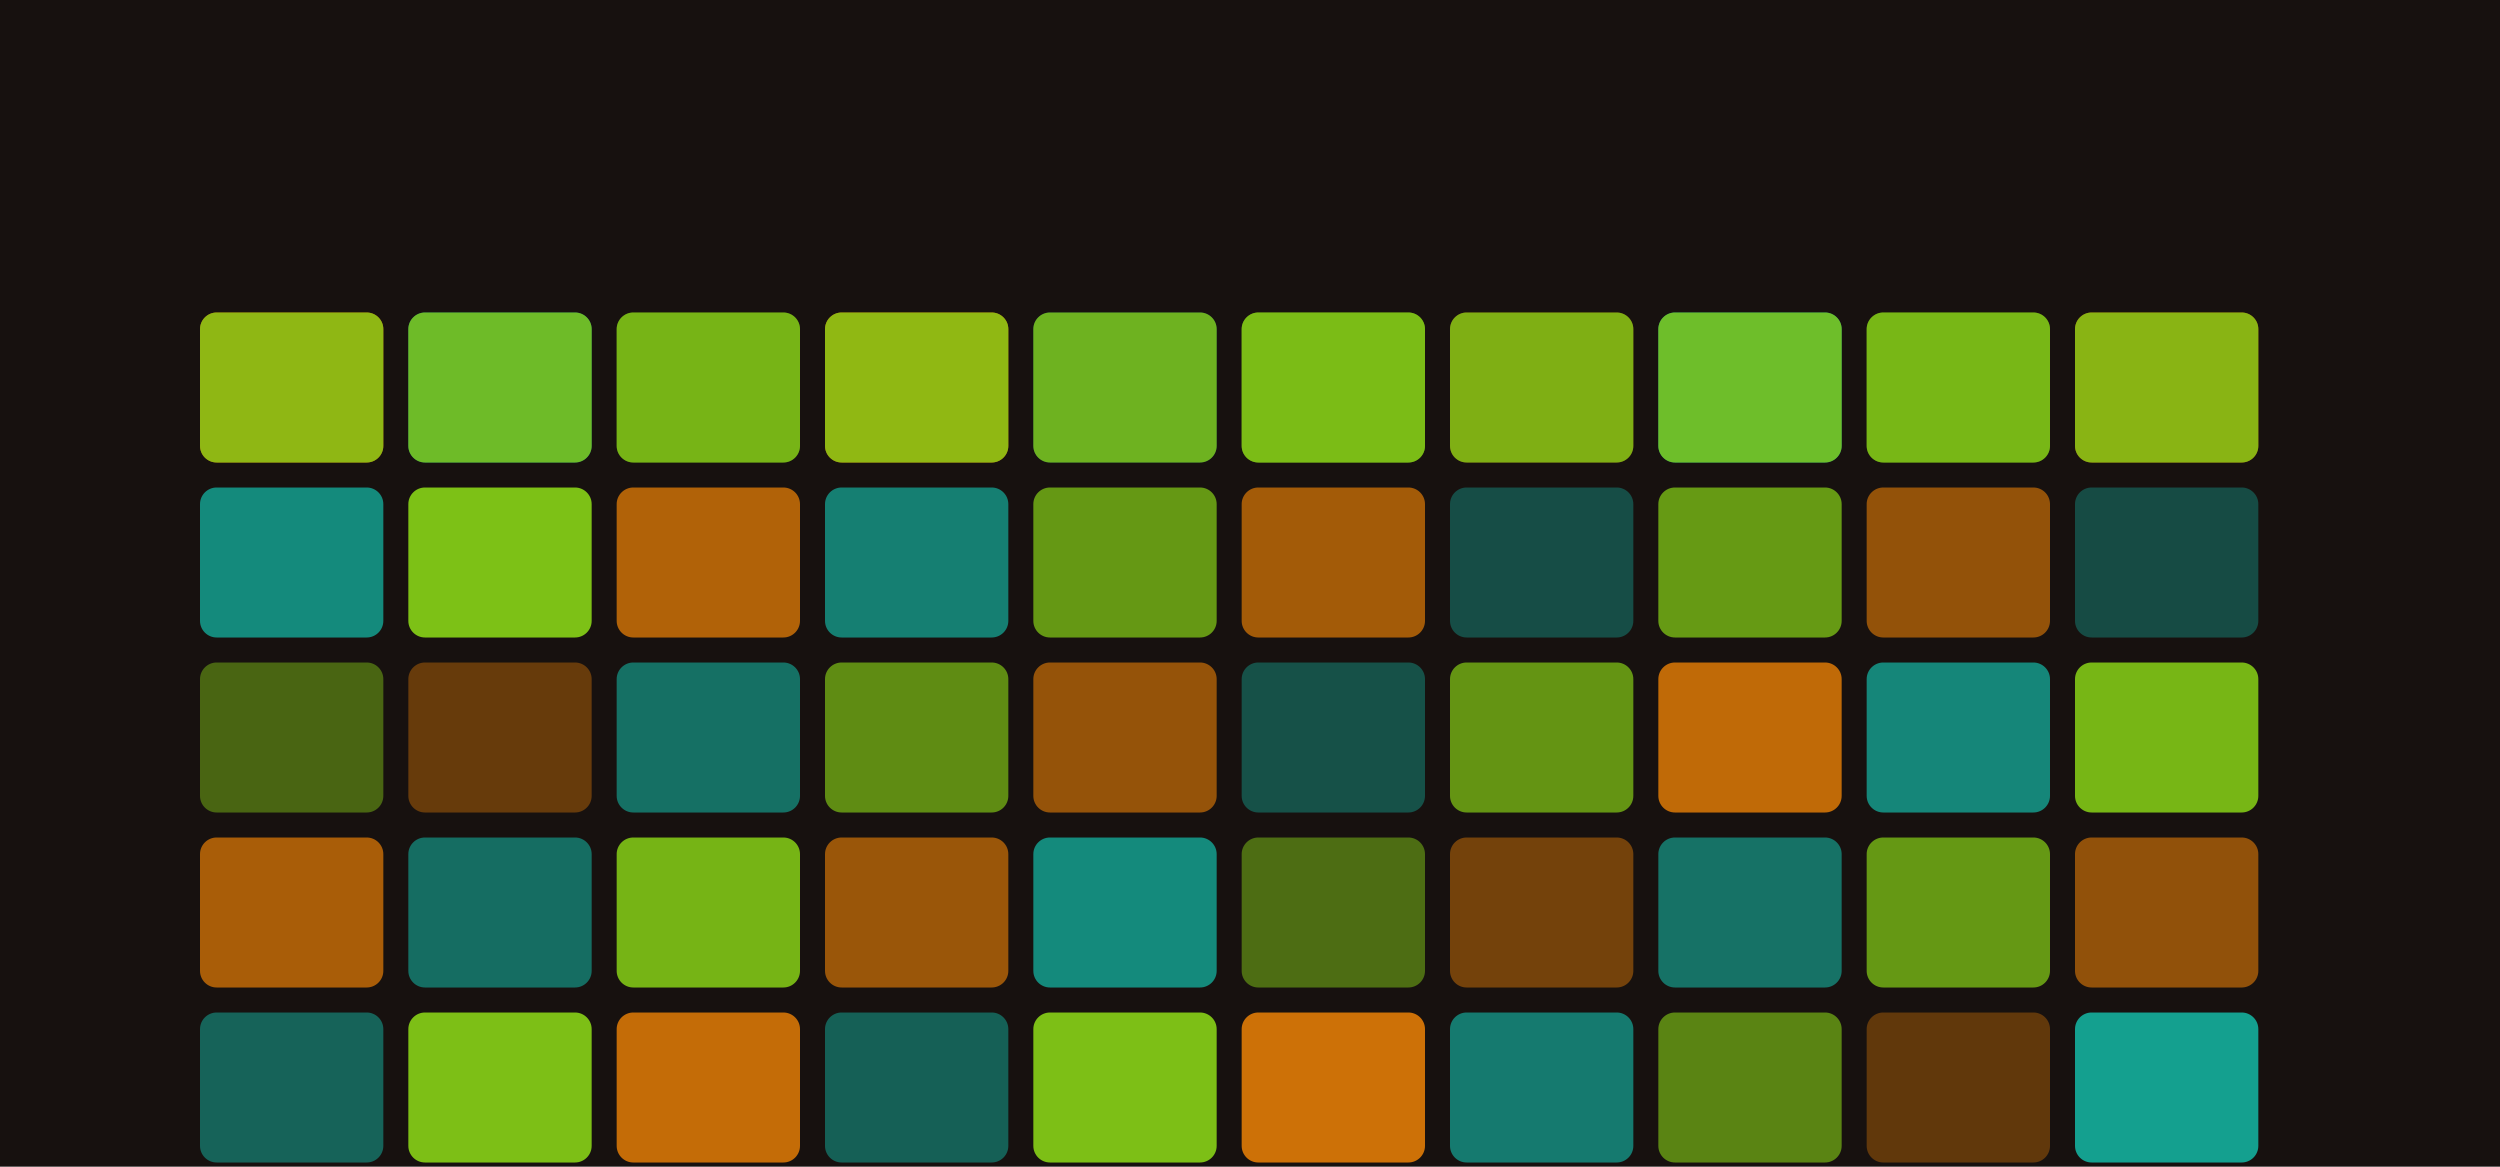
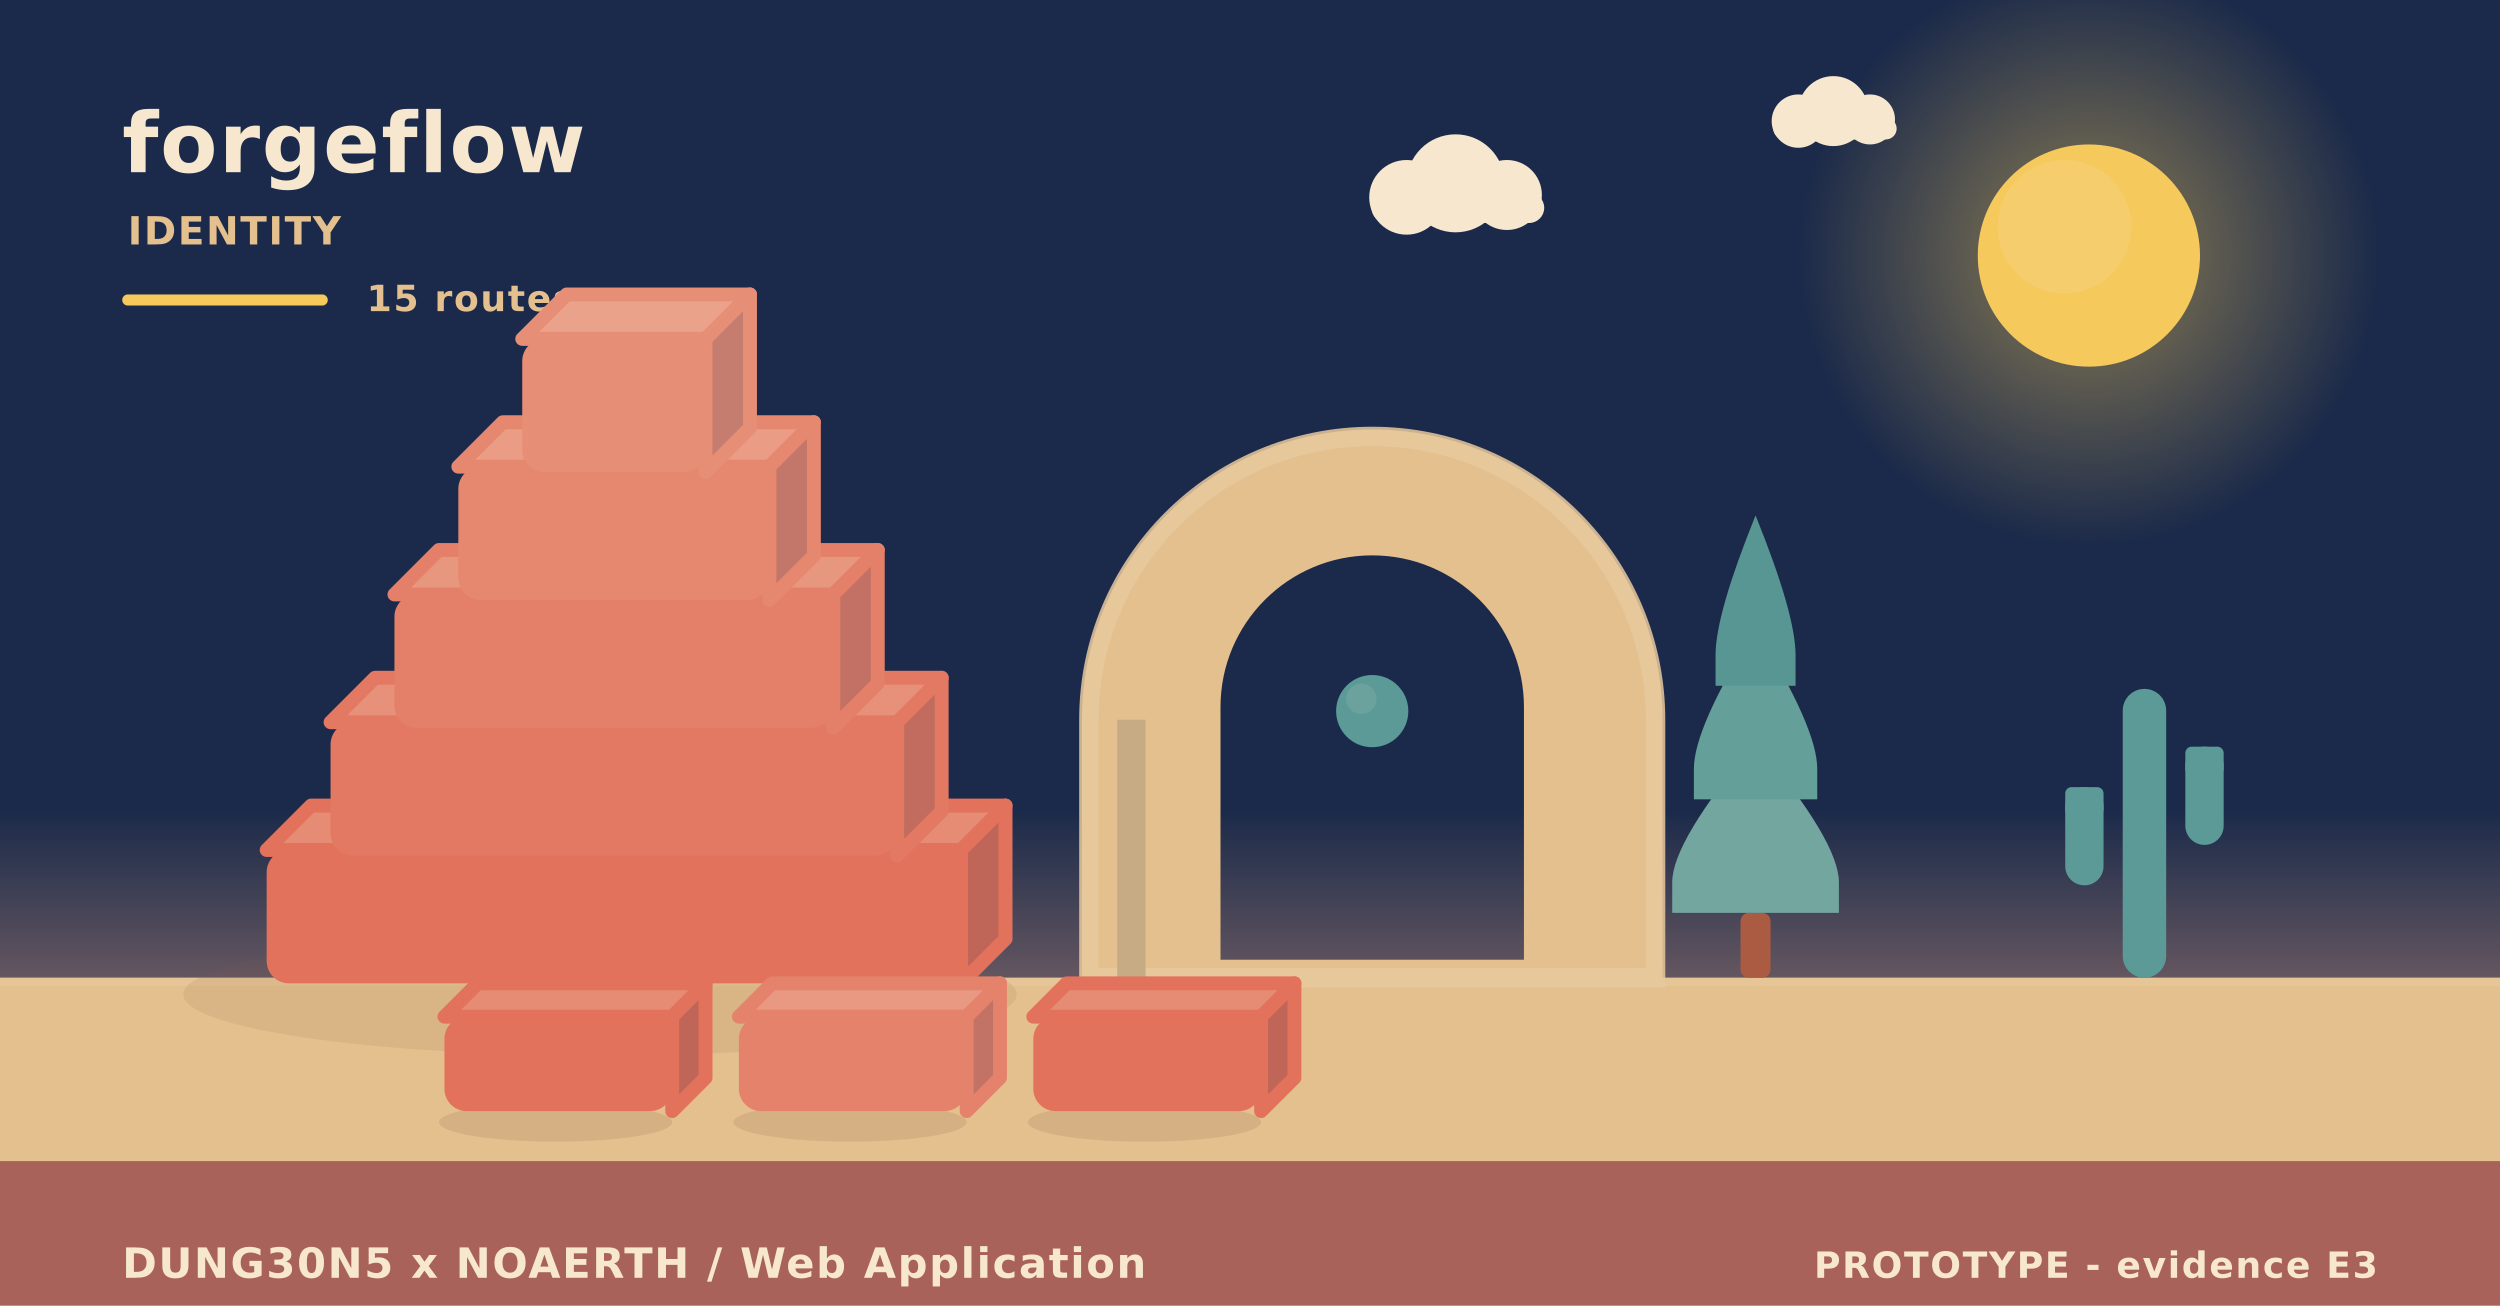
- <svg xmlns="http://www.w3.org/2000/svg" viewBox="0 0 1200 560" width="1200" height="560" role="img" aria-label="forgeflow hero">
-   <rect width="1200" height="560" fill="#17110f" />
-   <defs>
-     <linearGradient id="gh" x1="0" y1="0" x2="1" y2="1">
-       <stop offset="0%" stop-color="#d97706" />
-       <stop offset="100%" stop-color="#14b8a6" />
-     </linearGradient>
-   </defs>
-   <rect x="96.00" y="150.00" width="88.00" height="72.00" rx="8.00" fill="#d97706" opacity="0.83" />
-   <rect x="196.00" y="150.00" width="88.00" height="72.00" rx="8.00" fill="#14b8a6" opacity="0.62" />
-   <rect x="296.00" y="150.00" width="88.00" height="72.00" rx="8.00" fill="#84cc16" opacity="0.36" />
-   <rect x="396.00" y="150.00" width="88.00" height="72.00" rx="8.00" fill="#d97706" opacity="0.86" />
-   <rect x="496.00" y="150.00" width="88.00" height="72.00" rx="8.00" fill="#14b8a6" opacity="0.36" />
-   <rect x="596.00" y="150.00" width="88.00" height="72.00" rx="8.00" fill="#84cc16" opacity="0.58" />
-   <rect x="696.00" y="150.00" width="88.00" height="72.00" rx="8.00" fill="#d97706" opacity="0.42" />
-   <rect x="796.00" y="150.00" width="88.00" height="72.00" rx="8.00" fill="#14b8a6" opacity="0.71" />
-   <rect x="896.00" y="150.00" width="88.00" height="72.00" rx="8.00" fill="#84cc16" opacity="0.44" />
-   <rect x="996.00" y="150.00" width="88.00" height="72.00" rx="8.00" fill="#d97706" opacity="0.68" />
-   <rect x="96.00" y="234.00" width="88.00" height="72.00" rx="8.00" fill="#14b8a6" opacity="0.72" />
-   <rect x="196.00" y="234.00" width="88.00" height="72.00" rx="8.00" fill="#84cc16" opacity="0.94" />
-   <rect x="296.00" y="234.00" width="88.00" height="72.00" rx="8.00" fill="#d97706" opacity="0.79" />
-   <rect x="396.00" y="234.00" width="88.00" height="72.00" rx="8.00" fill="#14b8a6" opacity="0.66" />
-   <rect x="496.00" y="234.00" width="88.00" height="72.00" rx="8.00" fill="#84cc16" opacity="0.72" />
-   <rect x="596.00" y="234.00" width="88.00" height="72.00" rx="8.00" fill="#d97706" opacity="0.72" />
-   <rect x="696.00" y="234.00" width="88.00" height="72.00" rx="8.00" fill="#14b8a6" opacity="0.36" />
-   <rect x="796.00" y="234.00" width="88.00" height="72.00" rx="8.00" fill="#84cc16" opacity="0.73" />
-   <rect x="896.00" y="234.00" width="88.00" height="72.00" rx="8.00" fill="#d97706" opacity="0.64" />
-   <rect x="996.00" y="234.00" width="88.00" height="72.00" rx="8.00" fill="#14b8a6" opacity="0.35" />
-   <rect x="96.00" y="318.00" width="88.00" height="72.00" rx="8.00" fill="#84cc16" opacity="0.45" />
-   <rect x="196.00" y="318.00" width="88.00" height="72.00" rx="8.00" fill="#d97706" opacity="0.41" />
-   <rect x="296.00" y="318.00" width="88.00" height="72.00" rx="8.00" fill="#14b8a6" opacity="0.57" />
-   <rect x="396.00" y="318.00" width="88.00" height="72.00" rx="8.00" fill="#84cc16" opacity="0.66" />
-   <rect x="496.00" y="318.00" width="88.00" height="72.00" rx="8.00" fill="#d97706" opacity="0.65" />
-   <rect x="596.00" y="318.00" width="88.00" height="72.00" rx="8.00" fill="#14b8a6" opacity="0.38" />
-   <rect x="696.00" y="318.00" width="88.00" height="72.00" rx="8.00" fill="#84cc16" opacity="0.70" />
-   <rect x="796.00" y="318.00" width="88.00" height="72.00" rx="8.00" fill="#d97706" opacity="0.87" />
-   <rect x="896.00" y="318.00" width="88.00" height="72.00" rx="8.00" fill="#14b8a6" opacity="0.70" />
-   <rect x="996.00" y="318.00" width="88.00" height="72.00" rx="8.00" fill="#84cc16" opacity="0.88" />
-   <rect x="96.00" y="402.00" width="88.00" height="72.00" rx="8.00" fill="#d97706" opacity="0.75" />
-   <rect x="196.00" y="402.00" width="88.00" height="72.00" rx="8.00" fill="#14b8a6" opacity="0.55" />
-   <rect x="296.00" y="402.00" width="88.00" height="72.00" rx="8.00" fill="#84cc16" opacity="0.87" />
-   <rect x="396.00" y="402.00" width="88.00" height="72.00" rx="8.00" fill="#d97706" opacity="0.67" />
-   <rect x="496.00" y="402.00" width="88.00" height="72.00" rx="8.00" fill="#14b8a6" opacity="0.72" />
-   <rect x="596.00" y="402.00" width="88.00" height="72.00" rx="8.00" fill="#84cc16" opacity="0.49" />
-   <rect x="696.00" y="402.00" width="88.00" height="72.00" rx="8.00" fill="#d97706" opacity="0.48" />
-   <rect x="796.00" y="402.00" width="88.00" height="72.00" rx="8.00" fill="#14b8a6" opacity="0.58" />
-   <rect x="896.00" y="402.00" width="88.00" height="72.00" rx="8.00" fill="#84cc16" opacity="0.72" />
-   <rect x="996.00" y="402.00" width="88.00" height="72.00" rx="8.00" fill="#d97706" opacity="0.63" />
-   <rect x="96.00" y="486.00" width="88.00" height="72.00" rx="8.00" fill="#14b8a6" opacity="0.49" />
-   <rect x="196.00" y="486.00" width="88.00" height="72.00" rx="8.00" fill="#84cc16" opacity="0.93" />
-   <rect x="296.00" y="486.00" width="88.00" height="72.00" rx="8.00" fill="#d97706" opacity="0.89" />
-   <rect x="396.00" y="486.00" width="88.00" height="72.00" rx="8.00" fill="#14b8a6" opacity="0.47" />
-   <rect x="496.00" y="486.00" width="88.00" height="72.00" rx="8.00" fill="#84cc16" opacity="0.93" />
-   <rect x="596.00" y="486.00" width="88.00" height="72.00" rx="8.00" fill="#d97706" opacity="0.94" />
-   <rect x="696.00" y="486.00" width="88.00" height="72.00" rx="8.00" fill="#14b8a6" opacity="0.63" />
-   <rect x="796.00" y="486.00" width="88.00" height="72.00" rx="8.00" fill="#84cc16" opacity="0.61" />
-   <rect x="896.00" y="486.00" width="88.00" height="72.00" rx="8.00" fill="#d97706" opacity="0.38" />
-   <rect x="996.00" y="486.00" width="88.00" height="72.00" rx="8.00" fill="#14b8a6" opacity="0.85" />
+ <svg xmlns="http://www.w3.org/2000/svg" width="900" height="470" viewBox="0 0 900 470" role="img" aria-label="forgeflow - identity">
+   <linearGradient id="skyh" x1="0" y1="0" x2="0" y2="1">
+     <stop offset="0" stop-color="#1b2a4a" />
+     <stop offset="0.62" stop-color="#1b2a4a" />
+     <stop offset="1" stop-color="#f3ad8a" />
+   </linearGradient>
+   <rect width="900" height="470" fill="url(#skyh)" />
+   <radialGradient id="sunh">
+     <stop offset="0.35" stop-color="#f5c95c" stop-opacity="0.34" />
+     <stop offset="1" stop-color="#f5c95c" stop-opacity="0" />
+   </radialGradient>
+   <circle cx="752" cy="92" r="104" fill="url(#sunh)" />
+   <circle cx="752" cy="92" r="40" fill="#f5c95c" />
+   <circle cx="743.2" cy="81.6" r="24" fill="#f5d27e" opacity="0.5" />
  <g>
-     <rect x="96.00" y="150.00" width="88.00" height="72.00" rx="8.00" fill="#84cc16" opacity="0.80" />
-     <animate attributeName="opacity" values="0.25;1.0;0.25" dur="12.133s" begin="0.65s" repeatCount="indefinite" />
+     <circle cx="524" cy="66" r="17.64" fill="#f6e7ce" />
+     <circle cx="506.36" cy="71.04" r="13.44" fill="#f6e7ce" />
+     <circle cx="542.48" cy="70.2" r="12.6" fill="#f6e7ce" />
+     <rect x="493.76" y="69.36" width="62.16" height="10.92" rx="5.46" fill="#f6e7ce" />
+     <animateTransform attributeName="transform" type="translate" values="0 0;24 0;0 0" dur="36s" begin="0s" repeatCount="indefinite" />
  </g>
  <g>
-     <rect x="196.00" y="150.00" width="88.00" height="72.00" rx="8.00" fill="#84cc16" opacity="0.80" />
-     <animate attributeName="opacity" values="0.25;1.0;0.25" dur="12.133s" begin="0.97s" repeatCount="indefinite" />
+     <circle cx="660" cy="40" r="12.6" fill="#f6e7ce" />
+     <circle cx="647.4" cy="43.6" r="9.6" fill="#f6e7ce" />
+     <circle cx="673.2" cy="43" r="9" fill="#f6e7ce" />
+     <rect x="638.4" y="42.4" width="44.4" height="7.8" rx="3.9" fill="#f6e7ce" />
+     <animateTransform attributeName="transform" type="translate" values="0 0;-18 0;0 0" dur="46s" begin="3s" repeatCount="indefinite" />
+   </g>
+   <rect x="0" y="352" width="900" height="118" fill="#e3c08d" />
+   <rect x="0" y="352" width="900" height="3" fill="#e6c596" />
+   <text x="44" y="62" font-family="Verdana,DejaVu Sans,sans-serif" font-size="30" font-weight="700" letter-spacing="0.6" fill="#f6e7ce" text-anchor="start">forgeflow</text>
+   <text x="46" y="88" font-family="Verdana,DejaVu Sans,sans-serif" font-size="14" font-weight="700" letter-spacing="0.6" fill="#e3c08d" text-anchor="start">IDENTITY</text>
+   <rect x="44" y="106" width="74" height="4" rx="2" fill="#f5c95c" />
+   <text x="132" y="112" font-family="Verdana,DejaVu Sans,sans-serif" font-size="13" font-weight="700" letter-spacing="0.6" fill="#e3c08d" text-anchor="start">15 routes</text>
+   <ellipse cx="216" cy="358" rx="150" ry="22" fill="rgba(138,90,68,0.11)" />
+   <g>
+     <path d="M96,306 L346,306 L362,290 L112,290 Z" fill="#e68c74" stroke="#e2725b" stroke-width="5" stroke-linejoin="round" />
+     <path d="M346,306 L362,290 L362,338 L346,354 Z" fill="#c06658" stroke="#e2725b" stroke-width="5" stroke-linejoin="round" />
+     <rect x="96" y="306" width="250" height="48" rx="8" fill="#e2725b" />
+     <animateTransform attributeName="transform" type="translate" values="0 10;0 0" dur="0.9s" begin="0s" fill="freeze" />
  </g>
  <g>
-     <rect x="296.00" y="150.00" width="88.00" height="72.00" rx="8.00" fill="#84cc16" opacity="0.80" />
-     <animate attributeName="opacity" values="0.25;1.0;0.25" dur="12.133s" begin="1.29s" repeatCount="indefinite" />
+     <path d="M119,260 L323,260 L339,244 L135,244 Z" fill="#e7917a" stroke="#e37962" stroke-width="5" stroke-linejoin="round" />
+     <path d="M323,260 L339,244 L339,292 L323,308 Z" fill="#c16c5e" stroke="#e37962" stroke-width="5" stroke-linejoin="round" />
+     <rect x="119" y="260" width="204" height="48" rx="8" fill="#e37962" />
+     <animateTransform attributeName="transform" type="translate" values="0 10;0 0" dur="0.9s" begin="0.28s" fill="freeze" />
  </g>
  <g>
-     <rect x="396.00" y="150.00" width="88.00" height="72.00" rx="8.00" fill="#84cc16" opacity="0.80" />
-     <animate attributeName="opacity" values="0.25;1.0;0.25" dur="12.133s" begin="1.61s" repeatCount="indefinite" />
+     <path d="M142,214 L300,214 L316,198 L158,198 Z" fill="#e8977f" stroke="#e48069" stroke-width="5" stroke-linejoin="round" />
+     <path d="M300,214 L316,198 L316,246 L300,262 Z" fill="#c27164" stroke="#e48069" stroke-width="5" stroke-linejoin="round" />
+     <rect x="142" y="214" width="158" height="48" rx="8" fill="#e48069" />
+     <animateTransform attributeName="transform" type="translate" values="0 10;0 0" dur="0.9s" begin="0.56s" fill="freeze" />
  </g>
  <g>
-     <rect x="496.00" y="150.00" width="88.00" height="72.00" rx="8.00" fill="#84cc16" opacity="0.80" />
-     <animate attributeName="opacity" values="0.25;1.0;0.25" dur="12.133s" begin="1.93s" repeatCount="indefinite" />
+     <path d="M165,168 L277,168 L293,152 L181,152 Z" fill="#ea9c85" stroke="#e68770" stroke-width="5" stroke-linejoin="round" />
+     <path d="M277,168 L293,152 L293,200 L277,216 Z" fill="#c3776a" stroke="#e68770" stroke-width="5" stroke-linejoin="round" />
+     <rect x="165" y="168" width="112" height="48" rx="8" fill="#e68770" />
+     <animateTransform attributeName="transform" type="translate" values="0 10;0 0" dur="0.9s" begin="0.84s" fill="freeze" />
  </g>
  <g>
-     <rect x="596.00" y="150.00" width="88.00" height="72.00" rx="8.00" fill="#84cc16" opacity="0.80" />
-     <animate attributeName="opacity" values="0.25;1.0;0.25" dur="12.133s" begin="2.25s" repeatCount="indefinite" />
+     <path d="M188,122 L254,122 L270,106 L204,106 Z" fill="#eaa28a" stroke="#e78e77" stroke-width="5" stroke-linejoin="round" />
+     <path d="M254,122 L270,106 L270,154 L254,170 Z" fill="#c47d6f" stroke="#e78e77" stroke-width="5" stroke-linejoin="round" />
+     <rect x="188" y="122" width="66" height="48" rx="8" fill="#e78e77" />
+     <animateTransform attributeName="transform" type="translate" values="0 10;0 0" dur="0.9s" begin="1.12s" fill="freeze" />
  </g>
+   <path d="M392,352 L392,259.12 A102,102 0 0 1 596,259.12 L596,352 Z M436.88,348 L436.88,254.55 A57.12,57.12 0 0 1 551.12,254.55 L551.12,348 Z" fill="#e3c08d" fill-rule="evenodd" stroke="#e3c08d" stroke-width="5" stroke-linejoin="round" />
+   <path d="M392,352 L392,259.12 A102,102 0 0 1 596,259.12 L596,352 Z" fill="none" stroke="#e8c99d" stroke-width="7" stroke-linecap="round" opacity="0.85" />
+   <rect x="402.2" y="259.12" width="10.2" height="92.88" fill="#c7ab84" />
  <g>
-     <rect x="696.00" y="150.00" width="88.00" height="72.00" rx="8.00" fill="#84cc16" opacity="0.80" />
-     <animate attributeName="opacity" values="0.25;1.0;0.25" dur="12.133s" begin="2.57s" repeatCount="indefinite" />
+     <circle cx="494" cy="256" r="13" fill="#5b9a97" />
+     <circle cx="490.1" cy="251.58" r="5.46" fill="#7aa9a2" opacity="0.55" />
+     <animate attributeName="opacity" values="0.78;1;0.78" dur="5.2s" begin="0s" repeatCount="indefinite" />
  </g>
+   <rect x="626.6" y="328.64" width="10.8" height="23.36" rx="3" fill="#ac5b43" />
+   <path d="M632,267.32 Q602,302.89 602,317.6 Q602,328.64 602,328.64 L662,328.64 Q662,328.64 662,317.6 Q662,302.89 632,267.32 Z" fill="#74a6a0" />
+   <path d="M632,226.44 Q609.8,262.01 609.8,276.72 Q609.8,287.76 609.8,287.76 L654.2,287.76 Q654.2,287.76 654.2,276.72 Q654.2,262.01 632,226.44 Z" fill="#649f9a" />
+   <path d="M632,185.56 Q617.6,221.13 617.6,235.84 Q617.6,246.88 617.6,246.88 L646.4,246.88 Q646.4,246.88 646.4,235.84 Q646.4,221.13 632,185.56 Z" fill="#589694" />
+   <rect x="764.18" y="248" width="15.64" height="104" rx="7.82" fill="#5b9a97" />
+   <rect x="743.48" y="283.36" width="13.8" height="35.36" rx="6.9" fill="#5b9a97" />
+   <rect x="743.48" y="283.36" width="13.8" height="10.4" rx="2.3" fill="#5b9a97" />
+   <rect x="786.72" y="268.8" width="13.8" height="35.36" rx="6.9" fill="#5b9a97" />
+   <rect x="786.72" y="268.8" width="13.8" height="10.4" rx="2.3" fill="#5b9a97" />
+   <ellipse cx="200" cy="404" rx="42" ry="7" fill="rgba(138,90,68,0.15)" />
  <g>
-     <rect x="796.00" y="150.00" width="88.00" height="72.00" rx="8.00" fill="#84cc16" opacity="0.80" />
-     <animate attributeName="opacity" values="0.25;1.0;0.25" dur="12.133s" begin="2.89s" repeatCount="indefinite" />
+     <path d="M160,366 L242,366 L254,354 L172,354 Z" fill="#e68c74" stroke="#e2725b" stroke-width="5" stroke-linejoin="round" />
+     <path d="M242,366 L254,354 L254,388 L242,400 Z" fill="#c06658" stroke="#e2725b" stroke-width="5" stroke-linejoin="round" />
+     <rect x="160" y="366" width="82" height="34" rx="8" fill="#e2725b" />
+     <animateTransform attributeName="transform" type="translate" values="0 10;0 0" dur="0.7s" begin="0.8s" fill="freeze" />
  </g>
+   <ellipse cx="306" cy="404" rx="42" ry="7" fill="rgba(138,90,68,0.15)" />
  <g>
-     <rect x="896.00" y="150.00" width="88.00" height="72.00" rx="8.00" fill="#84cc16" opacity="0.80" />
-     <animate attributeName="opacity" values="0.25;1.0;0.25" dur="12.133s" begin="3.21s" repeatCount="indefinite" />
+     <path d="M266,366 L348,366 L360,354 L278,354 Z" fill="#e99881" stroke="#e5826b" stroke-width="5" stroke-linejoin="round" />
+     <path d="M348,366 L360,354 L360,388 L348,400 Z" fill="#c37365" stroke="#e5826b" stroke-width="5" stroke-linejoin="round" />
+     <rect x="266" y="366" width="82" height="34" rx="8" fill="#e5826b" />
+     <animateTransform attributeName="transform" type="translate" values="0 10;0 0" dur="0.7s" begin="0.95s" fill="freeze" />
  </g>
+   <ellipse cx="412" cy="404" rx="42" ry="7" fill="rgba(138,90,68,0.15)" />
  <g>
-     <rect x="996.00" y="150.00" width="88.00" height="72.00" rx="8.00" fill="#84cc16" opacity="0.80" />
-     <animate attributeName="opacity" values="0.25;1.0;0.25" dur="12.133s" begin="3.53s" repeatCount="indefinite" />
+     <path d="M372,366 L454,366 L466,354 L384,354 Z" fill="#e68c74" stroke="#e2725b" stroke-width="5" stroke-linejoin="round" />
+     <path d="M454,366 L466,354 L466,388 L454,400 Z" fill="#c06658" stroke="#e2725b" stroke-width="5" stroke-linejoin="round" />
+     <rect x="372" y="366" width="82" height="34" rx="8" fill="#e2725b" />
+     <animateTransform attributeName="transform" type="translate" values="0 10;0 0" dur="0.7s" begin="1.1s" fill="freeze" />
  </g>
+   <rect x="0" y="418" width="900" height="52" rx="0" fill="#a65c56" opacity="0.94" />
+   <text x="44" y="460" font-family="Verdana,DejaVu Sans,sans-serif" font-size="15" font-weight="700" letter-spacing="0.6" fill="#f6e7ce" text-anchor="start">DUNG30N5 x NOAERTH  /  Web Application</text>
+   <text x="856" y="460" font-family="Verdana,DejaVu Sans,sans-serif" font-size="13" font-weight="700" letter-spacing="0.6" fill="#f6e7ce" text-anchor="end">PROTOTYPE  -  evidence E3</text>
</svg>
